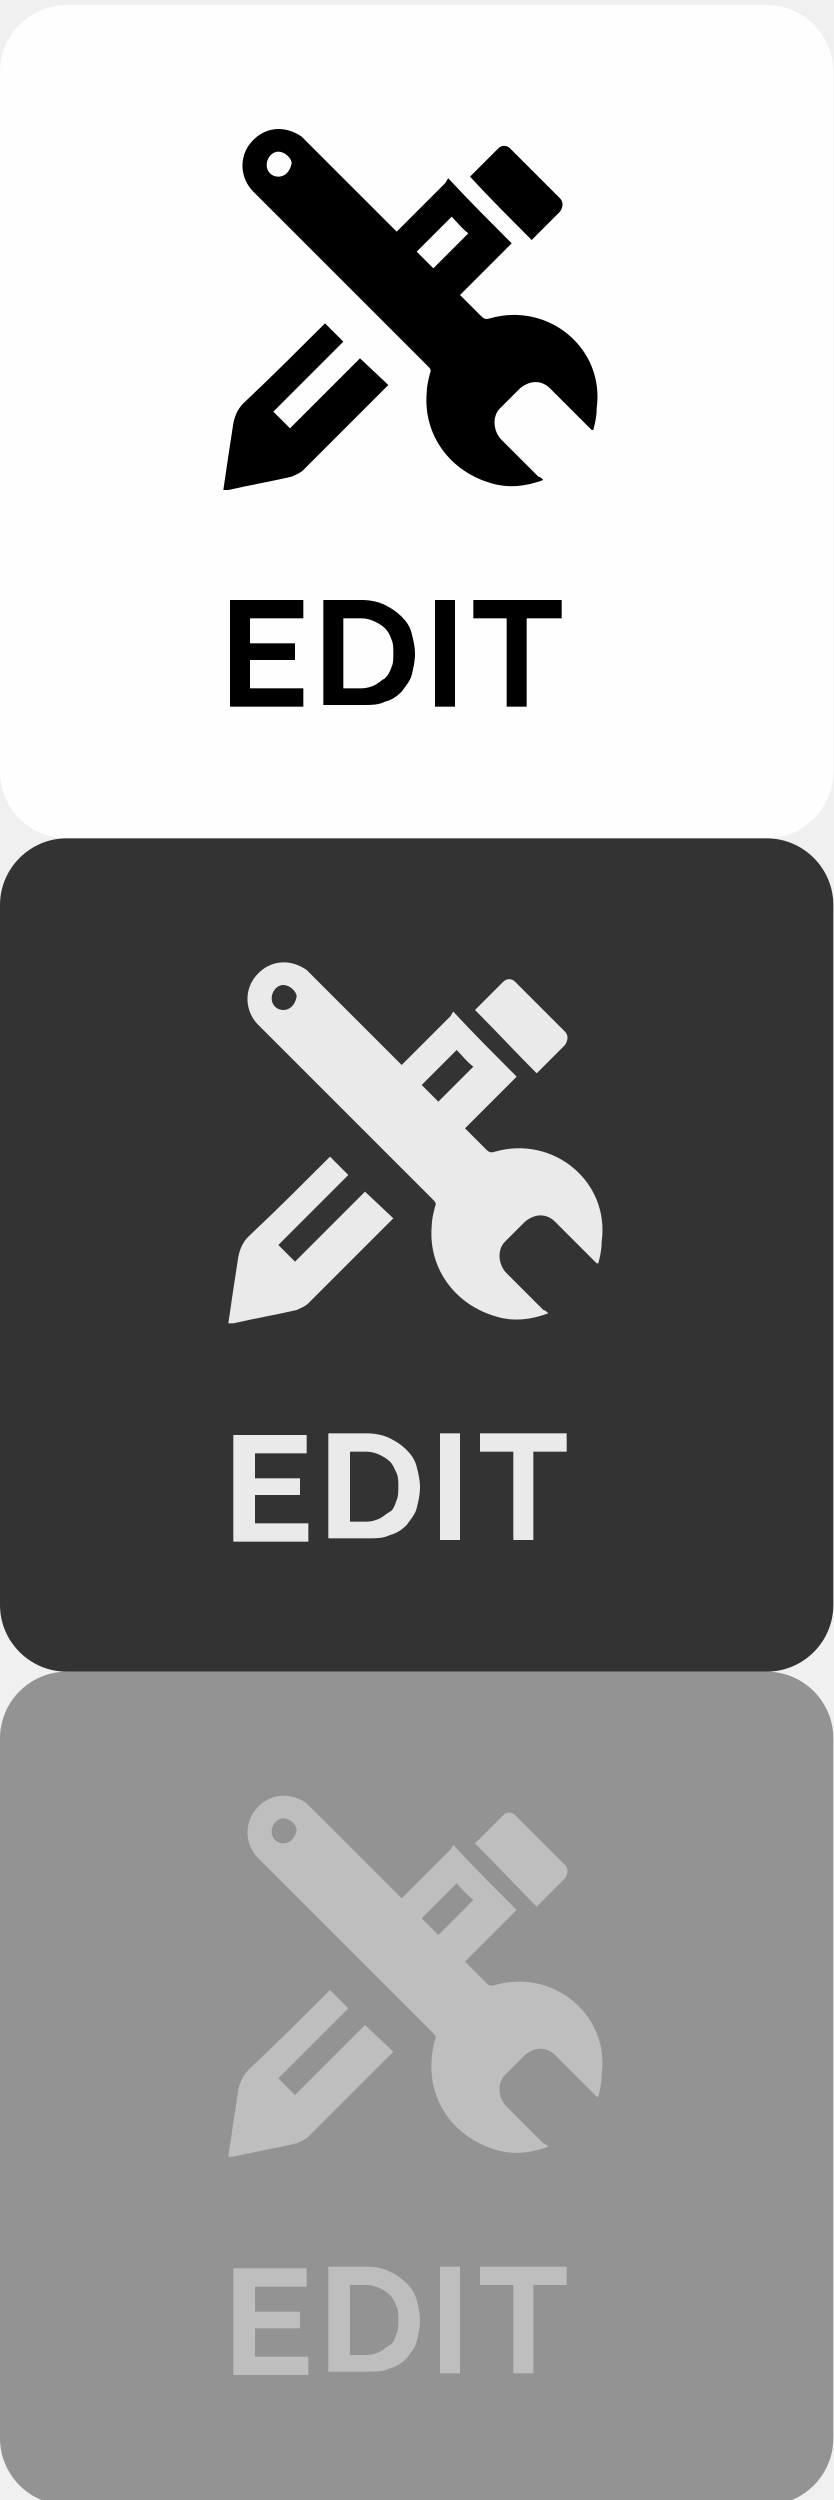
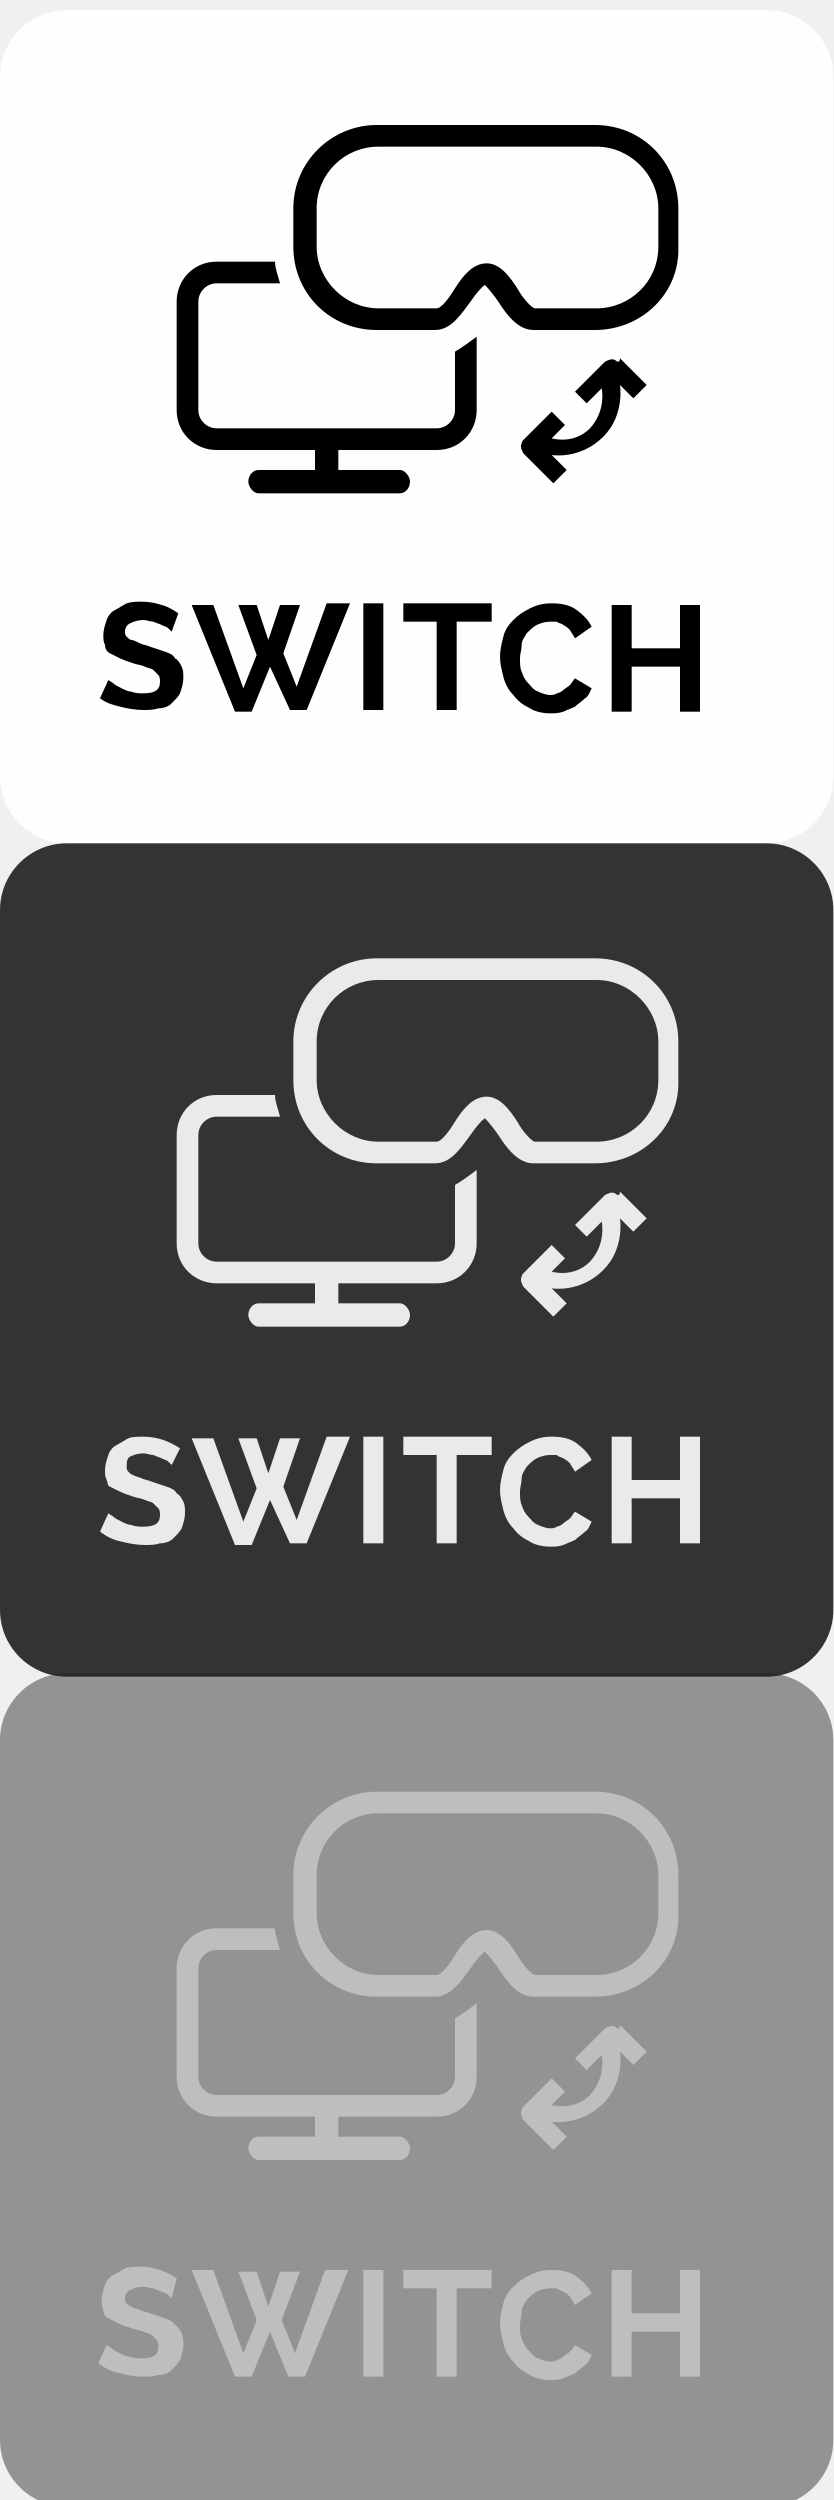
<svg xmlns="http://www.w3.org/2000/svg" version="1.1" id="Layer_1" x="0px" y="0px" viewBox="0 0 50 150" style="enable-background:new 0 0 50 150;" xml:space="preserve">
  <style type="text/css">
	.st0{opacity:0.49;}
- 	.st1{fill:#1E1E1E;}
- 	.st2{opacity:0.9;}
+ 	.st1{opacity:0.9;}
+ 	.st2{fill:#1E1E1E;}
	.st3{fill:#FFFFFF;}
- 	.st4{fill:#333333;}
- 	.st5{fill:#CBCBCB;}
- 	.st6{enable-background:new    ;}
- 	.st7{fill:#CBCBCB;stroke:#CBCBCB;stroke-width:0.298;stroke-linecap:square;stroke-miterlimit:10;}
- 	.st8{fill:#CBCBCB;stroke:#CBCBCB;stroke-width:9.574610e-03;stroke-linejoin:round;stroke-miterlimit:10;}
- 	.st9{fill:#EAEAEA;}
- 	.st10{opacity:0.47;}
- 	.st11{opacity:0.49;fill:#EAEAEA;}
- 	.st12{opacity:0.47;enable-background:new    ;}
- 	.st13{opacity:0.5;}
+ 	.st4{fill:#EAEAEA;}
+ 	.st5{opacity:0.49;fill:#EAEAEA;}
</style>
-   <g>
-     <g class="st2">
-       <path class="st3" d="M50,46.3c0,2.2-1.8,4-4,4H4c-2.2,0-4-1.8-4-4v-42c0-2.2,1.8-4,4-4h42c2.2,0,4,1.8,4,4V46.3z" />
+   <g class="st0">
+     <g class="st1">
+       <path class="st2" d="M50,146.4c0,2.2-1.8,4-4,4H4c-2.2,0-4-1.8-4-4v-42c0-2.2,1.8-4,4-4h42c2.2,0,4,1.8,4,4V146.4z" />
    </g>
  </g>
+   <g class="st1">
+     <path class="st3" d="M50,46.6c0,2.2-1.8,4-4,4H4c-2.2,0-4-1.8-4-4v-42c0-2.2,1.8-4,4-4h42c2.2,0,4,1.8,4,4V46.6z" />
+   </g>
+   <path d="M27.3,21.1v3.5c0,0.6-0.5,1.1-1.1,1.1H13c-0.6,0-1.1-0.5-1.1-1.1v-6.5c0-0.6,0.5-1.1,1.1-1.1h3.8c-0.1-0.4-0.3-0.9-0.3-1.3  H13c-1.4,0-2.4,1.1-2.4,2.4v6.5c0,1.4,1.1,2.4,2.4,2.4h5.9v1.2h-3.4c-0.3,0-0.6,0.3-0.6,0.7c0,0.3,0.3,0.7,0.6,0.7h8.5  c0.3,0,0.6-0.3,0.6-0.7c0-0.3-0.3-0.7-0.6-0.7h-3.7V27c-0.1,0-0.2,0-0.4,0h6.3c1.4,0,2.4-1.1,2.4-2.4v-4.4  C28.2,20.5,27.8,20.8,27.3,21.1z" />
+   <path d="M35.7,19.8h-3.7c-0.9,0-1.6-0.9-2.1-1.7c-0.2-0.3-0.6-0.8-0.8-1c-0.2,0.1-0.6,0.6-0.8,0.9c-0.6,0.8-1.2,1.8-2.2,1.8h-3.5  c-2.8,0-5-2.2-5-5v-2.3c0-2.8,2.3-5,5-5h13.1c2.8,0,5,2.2,5,5v2.3C40.8,17.6,38.5,19.8,35.7,19.8z M29.2,15.8c0.8,0,1.4,0.8,1.9,1.6  c0.2,0.4,0.8,1.1,1,1.1h3.7c2,0,3.7-1.6,3.7-3.7v-2.3c0-2-1.7-3.7-3.7-3.7H22.7c-2,0-3.7,1.6-3.7,3.7v2.3c0,2,1.7,3.7,3.7,3.7h3.5  c0.3,0,0.8-0.7,1.1-1.2C27.8,16.5,28.4,15.8,29.2,15.8C29.2,15.8,29.2,15.8,29.2,15.8z" />
+   <path d="M36.9,21.6c-0.2-0.1-0.4,0-0.6,0.1l-1.8,1.8l0.7,0.7l0.9-0.9c0,0,0.3,1.3-0.7,2.4c-1,1-2.3,0.6-2.3,0.6l0.8-0.8l-0.8-0.8  l-1.7,1.7l0,0c0,0-0.1,0.1-0.1,0.2c-0.1,0.2,0,0.4,0.1,0.6l1.8,1.8l0.8-0.8l-0.9-0.9c0,0,1.7,0.3,3.1-1.1c1.3-1.3,1-3.1,1-3.1  l0.8,0.8l0.8-0.8l-1.6-1.6C37.2,21.8,37,21.7,36.9,21.6z" />
  <g>
-     <g class="st2">
-       <path class="st1" d="M50,96.3c0,2.2-1.8,4-4,4H4c-2.2,0-4-1.8-4-4v-42c0-2.2,1.8-4,4-4h42c2.2,0,4,1.8,4,4V96.3z" />
-     </g>
+     <path d="M10.3,37.9c0,0-0.1-0.1-0.2-0.2c-0.1-0.1-0.2-0.1-0.4-0.2c-0.2-0.1-0.3-0.1-0.5-0.2c-0.2,0-0.4-0.1-0.6-0.1   c-0.3,0-0.6,0.1-0.8,0.2c-0.2,0.1-0.3,0.3-0.3,0.5c0,0.1,0,0.2,0.1,0.3c0.1,0.1,0.2,0.2,0.3,0.2s0.3,0.1,0.5,0.2   c0.2,0.1,0.4,0.1,0.6,0.2c0.3,0.1,0.6,0.2,0.9,0.3c0.3,0.1,0.5,0.2,0.6,0.4c0.2,0.1,0.3,0.3,0.4,0.5c0.1,0.2,0.1,0.4,0.1,0.7   c0,0.3-0.1,0.6-0.2,0.9c-0.1,0.2-0.3,0.4-0.5,0.6s-0.5,0.3-0.8,0.3c-0.3,0.1-0.6,0.1-0.9,0.1c-0.5,0-1-0.1-1.4-0.2S6.4,42.2,6,41.9   l0.5-1.1c0.1,0.1,0.2,0.1,0.3,0.2c0.1,0.1,0.3,0.2,0.5,0.3s0.4,0.2,0.6,0.2c0.2,0.1,0.5,0.1,0.7,0.1c0.7,0,1-0.2,1-0.7   c0-0.1,0-0.3-0.1-0.4c-0.1-0.1-0.2-0.2-0.3-0.3c-0.1-0.1-0.3-0.1-0.5-0.2c-0.2-0.1-0.4-0.1-0.7-0.2c-0.3-0.1-0.6-0.2-0.8-0.3   s-0.4-0.2-0.6-0.3c-0.2-0.1-0.3-0.3-0.3-0.5c-0.1-0.2-0.1-0.4-0.1-0.6c0-0.3,0.1-0.6,0.2-0.9c0.1-0.3,0.3-0.5,0.5-0.6   s0.5-0.3,0.7-0.4c0.3-0.1,0.6-0.1,0.9-0.1c0.5,0,0.9,0.1,1.2,0.2c0.4,0.1,0.7,0.3,1,0.5L10.3,37.9z" />
+     <path d="M14.3,36.3h1.1l0.7,2.1l0.7-2.1H18L17,39.2l0.8,2l1.8-5h1.4l-2.6,6.4h-1L16.2,40l-1.1,2.7h-1l-2.6-6.4h1.3l1.8,5l0.8-2   L14.3,36.3z" />
+     <path d="M21.8,42.6v-6.4h1.2v6.4H21.8z" />
+     <path d="M29.4,37.3h-2v5.3h-1.2v-5.3h-2v-1.1h5.3V37.3z" />
+     <path d="M30,39.4c0-0.4,0.1-0.8,0.2-1.2c0.1-0.4,0.3-0.7,0.6-1c0.3-0.3,0.6-0.5,1-0.7s0.8-0.3,1.3-0.3c0.6,0,1.1,0.1,1.5,0.4   c0.4,0.3,0.7,0.6,0.9,1l-1,0.7c-0.1-0.2-0.2-0.3-0.3-0.5c-0.1-0.1-0.2-0.2-0.4-0.3c-0.1-0.1-0.3-0.1-0.4-0.2c-0.1,0-0.3,0-0.4,0   c-0.3,0-0.6,0.1-0.8,0.2s-0.4,0.3-0.6,0.5c-0.1,0.2-0.3,0.4-0.3,0.7s-0.1,0.5-0.1,0.8c0,0.3,0,0.6,0.1,0.8c0.1,0.3,0.2,0.5,0.4,0.7   c0.2,0.2,0.3,0.4,0.6,0.5c0.2,0.1,0.5,0.2,0.7,0.2c0.1,0,0.3,0,0.4-0.1c0.1,0,0.3-0.1,0.4-0.2c0.1-0.1,0.3-0.2,0.4-0.3   c0.1-0.1,0.2-0.3,0.3-0.4l1,0.6c-0.1,0.2-0.2,0.5-0.4,0.6c-0.2,0.2-0.4,0.3-0.6,0.5c-0.2,0.1-0.5,0.2-0.7,0.3   c-0.3,0.1-0.5,0.1-0.8,0.1c-0.4,0-0.9-0.1-1.2-0.3c-0.4-0.2-0.7-0.4-1-0.8c-0.3-0.3-0.5-0.7-0.6-1.1C30.1,40.2,30,39.8,30,39.4z" />
+     <path d="M42,36.3v6.4h-1.2v-2.7h-2.9v2.7h-1.2v-6.4h1.2v2.6h2.9v-2.6H42z" />
  </g>
-   <path d="M21.6,21.5c-1.4,1.4-2.8,2.8-4.2,4.2c-0.3-0.3-0.7-0.7-1-1c1.4-1.4,2.8-2.8,4.2-4.2l-1.1-1.1c-1.6,1.6-3.2,3.2-4.9,4.8  c-0.3,0.3-0.5,0.7-0.6,1.2c-0.2,1.3-0.4,2.6-0.6,4c0.1,0,0.2,0,0.3,0c1.3-0.3,2.5-0.5,3.8-0.8c0.2-0.1,0.5-0.2,0.7-0.4  c1.7-1.7,3.4-3.4,5.1-5.1L21.6,21.5z" />
-   <path d="M28.2,10.6c0.5-0.5,1.1-1.1,1.7-1.7c0.2-0.2,0.5-0.2,0.7,0c1,1,2,2,3,3c0.2,0.2,0.2,0.5,0,0.8c-0.6,0.6-1.2,1.2-1.7,1.7  C30.7,13.2,29.4,11.9,28.2,10.6z" />
-   <path d="M29.4,19.1c-0.3,0.1-0.4,0-0.6-0.2c-0.4-0.4-0.8-0.8-1.2-1.2c1-1,1.9-1.9,2.9-2.9c0.1-0.1,0.2-0.2,0.2-0.2  c-1.3-1.3-2.5-2.5-3.8-3.9c-0.1,0.1-0.1,0.2-0.2,0.3c-1,1-1.9,1.9-2.9,2.9c-1.8-1.8-3.5-3.5-5.3-5.3c-0.1-0.1-0.3-0.3-0.4-0.4  c-1-0.7-2.2-0.6-3,0.3c-0.8,0.9-0.7,2.2,0.1,3c2.6,2.6,5.3,5.3,7.9,7.9c0.9,0.9,1.7,1.7,2.6,2.6c0.1,0.1,0.2,0.2,0.1,0.4  c-0.1,0.4-0.2,0.8-0.2,1.2c-0.2,2.5,1.4,4.7,3.9,5.4c1,0.3,2,0.2,3.1-0.2c-0.1-0.1-0.2-0.2-0.3-0.2c-0.7-0.7-1.5-1.5-2.2-2.2  c-0.5-0.5-0.6-1.4-0.1-1.9c0.4-0.4,0.8-0.8,1.2-1.2c0.6-0.5,1.3-0.5,1.8,0c0.1,0.1,0.2,0.2,0.3,0.3c0.7,0.7,1.5,1.5,2.2,2.2  c0,0,0.1,0,0.1,0c0.1-0.4,0.2-0.8,0.2-1.3C36.3,20.9,32.9,18.1,29.4,19.1z M16.7,10.6c-0.4,0-0.7-0.3-0.7-0.7c0-0.4,0.3-0.8,0.7-0.8  c0.4,0,0.8,0.4,0.8,0.7C17.4,10.3,17.1,10.6,16.7,10.6z M27.1,13c0.3,0.3,0.6,0.7,1,1c-0.7,0.7-1.4,1.4-2.1,2.1  c-0.3-0.3-0.7-0.7-1-1C25.7,14.4,26.4,13.7,27.1,13z" />
+   <g class="st1">
+     <path class="st2" d="M50,96.6c0,2.2-1.8,4-4,4H4c-2.2,0-4-1.8-4-4v-42c0-2.2,1.8-4,4-4h42c2.2,0,4,1.8,4,4V96.6z" />
+   </g>
+   <path class="st4" d="M27.3,71.1v3.5c0,0.6-0.5,1.1-1.1,1.1H13c-0.6,0-1.1-0.5-1.1-1.1v-6.5c0-0.6,0.5-1.1,1.1-1.1h3.8  c-0.1-0.4-0.3-0.9-0.3-1.3H13c-1.4,0-2.4,1.1-2.4,2.4v6.5c0,1.4,1.1,2.4,2.4,2.4h5.9v1.2h-3.4c-0.3,0-0.6,0.3-0.6,0.7  c0,0.3,0.3,0.7,0.6,0.7h8.5c0.3,0,0.6-0.3,0.6-0.7c0-0.3-0.3-0.7-0.6-0.7h-3.7V77c-0.1,0-0.2,0-0.4,0h6.3c1.4,0,2.4-1.1,2.4-2.4  v-4.4C28.2,70.5,27.8,70.8,27.3,71.1z" />
+   <path class="st4" d="M35.7,69.8h-3.7c-0.9,0-1.6-0.9-2.1-1.7c-0.2-0.3-0.6-0.8-0.8-1c-0.2,0.1-0.6,0.6-0.8,0.9  c-0.6,0.8-1.2,1.8-2.2,1.8h-3.5c-2.8,0-5-2.2-5-5v-2.3c0-2.8,2.3-5,5-5h13.1c2.8,0,5,2.2,5,5v2.3C40.8,67.6,38.5,69.8,35.7,69.8z   M29.2,65.8c0.8,0,1.4,0.8,1.9,1.6c0.2,0.4,0.8,1.1,1,1.1h3.7c2,0,3.7-1.6,3.7-3.7v-2.3c0-2-1.7-3.7-3.7-3.7H22.7  c-2,0-3.7,1.6-3.7,3.7v2.3c0,2,1.7,3.7,3.7,3.7h3.5c0.3,0,0.8-0.7,1.1-1.2C27.8,66.5,28.4,65.8,29.2,65.8  C29.2,65.8,29.2,65.8,29.2,65.8z" />
+   <path class="st4" d="M36.9,71.6c-0.2-0.1-0.4,0-0.6,0.1l-1.8,1.8l0.7,0.7l0.9-0.9c0,0,0.3,1.3-0.7,2.4c-1,1-2.3,0.6-2.3,0.6l0.8-0.8  l-0.8-0.8l-1.7,1.7l0,0c0,0-0.1,0.1-0.1,0.2c-0.1,0.2,0,0.4,0.1,0.6l1.8,1.8l0.8-0.8l-0.9-0.9c0,0,1.7,0.3,3.1-1.1  c1.3-1.3,1-3.1,1-3.1l0.8,0.8l0.8-0.8l-1.6-1.6C37.2,71.8,37,71.7,36.9,71.6z" />
  <g>
-     <path d="M18.2,41.3v1.1h-4.4V36h4.4v1.1H15v1.5h2.7v1H15v1.7H18.2z" />
-     <path d="M19.4,42.4V36h2.3c0.5,0,1,0.1,1.4,0.3c0.4,0.2,0.7,0.4,1,0.7c0.3,0.3,0.5,0.6,0.6,1c0.1,0.4,0.2,0.8,0.2,1.2   c0,0.5-0.1,0.9-0.2,1.3c-0.1,0.4-0.4,0.7-0.6,1c-0.3,0.3-0.6,0.5-1,0.6c-0.4,0.2-0.8,0.2-1.3,0.2H19.4z M23.6,39.2   c0-0.3,0-0.6-0.1-0.8c-0.1-0.3-0.2-0.5-0.4-0.7c-0.2-0.2-0.4-0.3-0.6-0.4c-0.2-0.1-0.5-0.2-0.8-0.2h-1.1v4.2h1.1   c0.3,0,0.6-0.1,0.8-0.2c0.2-0.1,0.4-0.3,0.6-0.4c0.2-0.2,0.3-0.4,0.4-0.7C23.6,39.8,23.6,39.5,23.6,39.2z" />
-     <path d="M26.1,42.4V36h1.2v6.4H26.1z" />
-     <path d="M33.6,37.1h-2v5.3h-1.2v-5.3h-2V36h5.3V37.1z" />
+     <path class="st4" d="M10.3,87.9c0,0-0.1-0.1-0.2-0.2c-0.1-0.1-0.2-0.1-0.4-0.2s-0.3-0.1-0.5-0.2c-0.2,0-0.4-0.1-0.6-0.1   c-0.3,0-0.6,0.1-0.8,0.2S7.6,87.8,7.6,88c0,0.1,0,0.2,0.1,0.3c0.1,0.1,0.2,0.2,0.3,0.2c0.1,0.1,0.3,0.1,0.5,0.2   c0.2,0.1,0.4,0.1,0.6,0.2c0.3,0.1,0.6,0.2,0.9,0.3s0.5,0.2,0.6,0.4c0.2,0.1,0.3,0.3,0.4,0.5c0.1,0.2,0.1,0.4,0.1,0.7   c0,0.3-0.1,0.6-0.2,0.9c-0.1,0.2-0.3,0.4-0.5,0.6c-0.2,0.2-0.5,0.3-0.8,0.3c-0.3,0.1-0.6,0.1-0.9,0.1c-0.5,0-1-0.1-1.4-0.2   c-0.5-0.1-0.9-0.3-1.3-0.6l0.5-1.1c0.1,0.1,0.2,0.1,0.3,0.2c0.1,0.1,0.3,0.2,0.5,0.3s0.4,0.2,0.6,0.2c0.2,0.1,0.5,0.1,0.7,0.1   c0.7,0,1-0.2,1-0.7c0-0.1,0-0.3-0.1-0.4c-0.1-0.1-0.2-0.2-0.3-0.3c-0.1-0.1-0.3-0.1-0.5-0.2c-0.2-0.1-0.4-0.1-0.7-0.2   c-0.3-0.1-0.6-0.2-0.8-0.3c-0.2-0.1-0.4-0.2-0.6-0.3S6.5,89,6.4,88.8c-0.1-0.2-0.1-0.4-0.1-0.6c0-0.3,0.1-0.6,0.2-0.9   c0.1-0.3,0.3-0.5,0.5-0.6s0.5-0.3,0.7-0.4s0.6-0.1,0.9-0.1c0.5,0,0.9,0.1,1.2,0.2s0.7,0.3,1,0.5L10.3,87.9z" />
+     <path class="st4" d="M14.3,86.3h1.1l0.7,2.1l0.7-2.1H18L17,89.2l0.8,2l1.8-5h1.4l-2.6,6.4h-1L16.2,90l-1.1,2.7h-1l-2.6-6.4h1.3   l1.8,5l0.8-2L14.3,86.3z" />
+     <path class="st4" d="M21.8,92.6v-6.4h1.2v6.4H21.8z" />
+     <path class="st4" d="M29.4,87.3h-2v5.3h-1.2v-5.3h-2v-1.1h5.3V87.3z" />
+     <path class="st4" d="M30,89.4c0-0.4,0.1-0.8,0.2-1.2c0.1-0.4,0.3-0.7,0.6-1c0.3-0.3,0.6-0.5,1-0.7c0.4-0.2,0.8-0.3,1.3-0.3   c0.6,0,1.1,0.1,1.5,0.4s0.7,0.6,0.9,1l-1,0.7c-0.1-0.2-0.2-0.3-0.3-0.5c-0.1-0.1-0.2-0.2-0.4-0.3s-0.3-0.1-0.4-0.2   c-0.1,0-0.3,0-0.4,0c-0.3,0-0.6,0.1-0.8,0.2s-0.4,0.3-0.6,0.5c-0.1,0.2-0.3,0.4-0.3,0.7s-0.1,0.5-0.1,0.8c0,0.3,0,0.6,0.1,0.8   c0.1,0.3,0.2,0.5,0.4,0.7c0.2,0.2,0.3,0.4,0.6,0.5c0.2,0.1,0.5,0.2,0.7,0.2c0.1,0,0.3,0,0.4-0.1c0.1,0,0.3-0.1,0.4-0.2   c0.1-0.1,0.3-0.2,0.4-0.3c0.1-0.1,0.2-0.3,0.3-0.4l1,0.6c-0.1,0.2-0.2,0.5-0.4,0.6c-0.2,0.2-0.4,0.3-0.6,0.5   c-0.2,0.1-0.5,0.2-0.7,0.3c-0.3,0.1-0.5,0.1-0.8,0.1c-0.4,0-0.9-0.1-1.2-0.3c-0.4-0.2-0.7-0.4-1-0.8c-0.3-0.3-0.5-0.7-0.6-1.1   C30.1,90.2,30,89.8,30,89.4z" />
+     <path class="st4" d="M42,86.2v6.4h-1.2v-2.7h-2.9v2.7h-1.2v-6.4h1.2v2.6h2.9v-2.6H42z" />
  </g>
-   <path class="st9" d="M21.9,71.5c-1.4,1.4-2.8,2.8-4.2,4.2c-0.3-0.3-0.7-0.7-1-1c1.4-1.4,2.8-2.8,4.2-4.2l-1.1-1.1  c-1.6,1.6-3.2,3.2-4.9,4.8c-0.3,0.3-0.5,0.7-0.6,1.2c-0.2,1.3-0.4,2.6-0.6,4c0.1,0,0.2,0,0.3,0c1.3-0.3,2.5-0.5,3.8-0.8  c0.2-0.1,0.5-0.2,0.7-0.4c1.7-1.7,3.4-3.4,5.1-5.1L21.9,71.5z" />
-   <path class="st9" d="M28.5,60.6c0.5-0.5,1.1-1.1,1.7-1.7c0.2-0.2,0.5-0.2,0.7,0c1,1,2,2,3,3c0.2,0.2,0.2,0.5,0,0.8  c-0.6,0.6-1.2,1.2-1.7,1.7C31,63.2,29.8,61.9,28.5,60.6z" />
-   <path class="st9" d="M29.7,69.1c-0.3,0.1-0.4,0-0.6-0.2c-0.4-0.4-0.8-0.8-1.2-1.2c1-1,1.9-1.9,2.9-2.9c0.1-0.1,0.2-0.2,0.2-0.2  c-1.3-1.3-2.5-2.5-3.8-3.9c-0.1,0.1-0.1,0.2-0.2,0.3c-1,1-1.9,1.9-2.9,2.9c-1.8-1.8-3.5-3.5-5.3-5.3c-0.1-0.1-0.3-0.3-0.4-0.4  c-1-0.7-2.2-0.6-3,0.3c-0.8,0.9-0.7,2.2,0.1,3c2.6,2.6,5.3,5.3,7.9,7.9c0.9,0.9,1.7,1.7,2.6,2.6c0.1,0.1,0.2,0.2,0.1,0.4  c-0.1,0.4-0.2,0.8-0.2,1.2c-0.2,2.5,1.4,4.7,3.9,5.4c1,0.3,2,0.2,3.1-0.2c-0.1-0.1-0.2-0.2-0.3-0.2c-0.7-0.7-1.5-1.5-2.2-2.2  c-0.5-0.5-0.6-1.4-0.1-1.9c0.4-0.4,0.8-0.8,1.2-1.2c0.6-0.5,1.3-0.5,1.8,0c0.1,0.1,0.2,0.2,0.3,0.3c0.7,0.7,1.5,1.5,2.2,2.2  c0,0,0.1,0,0.1,0c0.1-0.4,0.2-0.8,0.2-1.3C36.6,70.9,33.2,68.1,29.7,69.1z M17,60.6c-0.4,0-0.7-0.3-0.7-0.7c0-0.4,0.3-0.8,0.7-0.8  c0.4,0,0.8,0.4,0.8,0.7C17.7,60.3,17.4,60.6,17,60.6z M27.4,63c0.3,0.3,0.6,0.7,1,1c-0.7,0.7-1.4,1.4-2.1,2.1c-0.3-0.3-0.7-0.7-1-1  C26,64.4,26.7,63.7,27.4,63z" />
-   <g>
-     <path class="st9" d="M18.5,91.4v1.1H14v-6.4h4.4v1.1h-3.1v1.5H18v1h-2.7v1.7H18.5z" />
-     <path class="st9" d="M19.7,92.4v-6.4H22c0.5,0,1,0.1,1.4,0.3s0.7,0.4,1,0.7c0.3,0.3,0.5,0.6,0.6,1c0.1,0.4,0.2,0.8,0.2,1.2   c0,0.5-0.1,0.9-0.2,1.3c-0.1,0.4-0.4,0.7-0.6,1c-0.3,0.3-0.6,0.5-1,0.6c-0.4,0.2-0.8,0.2-1.3,0.2H19.7z M23.9,89.2   c0-0.3,0-0.6-0.1-0.8s-0.2-0.5-0.4-0.7c-0.2-0.2-0.4-0.3-0.6-0.4c-0.2-0.1-0.5-0.2-0.8-0.2H21v4.2H22c0.3,0,0.6-0.1,0.8-0.2   c0.2-0.1,0.4-0.3,0.6-0.4s0.3-0.4,0.4-0.7C23.9,89.8,23.9,89.5,23.9,89.2z" />
-     <path class="st9" d="M26.4,92.4v-6.4h1.2v6.4H26.4z" />
-     <path class="st9" d="M34,87.1h-2v5.3h-1.2v-5.3h-2v-1.1H34V87.1z" />
-   </g>
+   <path class="st5" d="M27.3,121.1v3.5c0,0.6-0.5,1.1-1.1,1.1H13c-0.6,0-1.1-0.5-1.1-1.1v-6.5c0-0.6,0.5-1.1,1.1-1.1h3.8  c-0.1-0.4-0.3-0.9-0.3-1.3H13c-1.4,0-2.4,1.1-2.4,2.4v6.5c0,1.4,1.1,2.4,2.4,2.4h5.9v1.2h-3.4c-0.3,0-0.6,0.3-0.6,0.7  c0,0.3,0.3,0.7,0.6,0.7h8.5c0.3,0,0.6-0.3,0.6-0.7c0-0.3-0.3-0.7-0.6-0.7h-3.7V127c-0.1,0-0.2,0-0.4,0h6.3c1.4,0,2.4-1.1,2.4-2.4  v-4.4C28.2,120.5,27.8,120.8,27.3,121.1z" />
+   <path class="st5" d="M35.7,119.8h-3.7c-0.9,0-1.6-0.9-2.1-1.7c-0.2-0.3-0.6-0.8-0.8-1c-0.2,0.1-0.6,0.6-0.8,0.9  c-0.6,0.8-1.2,1.8-2.2,1.8h-3.5c-2.8,0-5-2.2-5-5v-2.3c0-2.8,2.3-5,5-5h13.1c2.8,0,5,2.2,5,5v2.3C40.8,117.6,38.5,119.8,35.7,119.8z   M29.2,115.8c0.8,0,1.4,0.8,1.9,1.6c0.2,0.4,0.8,1.1,1,1.1h3.7c2,0,3.7-1.6,3.7-3.7v-2.3c0-2-1.7-3.7-3.7-3.7H22.7  c-2,0-3.7,1.6-3.7,3.7v2.3c0,2,1.7,3.7,3.7,3.7h3.5c0.3,0,0.8-0.7,1.1-1.2C27.8,116.5,28.4,115.8,29.2,115.8  C29.2,115.8,29.2,115.8,29.2,115.8z" />
+   <path class="st5" d="M36.9,121.6c-0.2-0.1-0.4,0-0.6,0.1l-1.8,1.8l0.7,0.7l0.9-0.9c0,0,0.3,1.3-0.7,2.4c-1,1-2.3,0.6-2.3,0.6  l0.8-0.8l-0.8-0.8l-1.7,1.7l0,0c0,0-0.1,0.1-0.1,0.2c-0.1,0.2,0,0.4,0.1,0.6l1.8,1.8l0.8-0.8l-0.9-0.9c0,0,1.7,0.3,3.1-1.1  c1.3-1.3,1-3.1,1-3.1l0.8,0.8l0.8-0.8l-1.6-1.6C37.2,121.8,37,121.7,36.9,121.6z" />
  <g class="st0">
-     <g class="st2">
-       <path class="st1" d="M50,146.3c0,2.2-1.8,4-4,4H4c-2.2,0-4-1.8-4-4v-42c0-2.2,1.8-4,4-4h42c2.2,0,4,1.8,4,4V146.3z" />
-     </g>
-   </g>
-   <path class="st11" d="M21.9,121.5c-1.4,1.4-2.8,2.8-4.2,4.2c-0.3-0.3-0.7-0.7-1-1c1.4-1.4,2.8-2.8,4.2-4.2l-1.1-1.1  c-1.6,1.6-3.2,3.2-4.9,4.8c-0.3,0.3-0.5,0.7-0.6,1.2c-0.2,1.3-0.4,2.6-0.6,4c0.1,0,0.2,0,0.3,0c1.3-0.3,2.5-0.5,3.8-0.8  c0.2-0.1,0.5-0.2,0.7-0.4c1.7-1.7,3.4-3.4,5.1-5.1L21.9,121.5z" />
-   <path class="st11" d="M28.5,110.6c0.5-0.5,1.1-1.1,1.7-1.7c0.2-0.2,0.5-0.2,0.7,0c1,1,2,2,3,3c0.2,0.2,0.2,0.5,0,0.8  c-0.6,0.6-1.2,1.2-1.7,1.7C31,113.2,29.8,111.9,28.5,110.6z" />
-   <path class="st11" d="M29.7,119.1c-0.3,0.1-0.4,0-0.6-0.2c-0.4-0.4-0.8-0.8-1.2-1.2c1-1,1.9-1.9,2.9-2.9c0.1-0.1,0.2-0.2,0.2-0.2  c-1.3-1.3-2.5-2.5-3.8-3.9c-0.1,0.1-0.1,0.2-0.2,0.3c-1,1-1.9,1.9-2.9,2.9c-1.8-1.8-3.5-3.5-5.3-5.3c-0.1-0.1-0.3-0.3-0.4-0.4  c-1-0.7-2.2-0.6-3,0.3c-0.8,0.9-0.7,2.2,0.1,3c2.6,2.6,5.3,5.3,7.9,7.9c0.9,0.9,1.7,1.7,2.6,2.6c0.1,0.1,0.2,0.2,0.1,0.4  c-0.1,0.4-0.2,0.8-0.2,1.2c-0.2,2.5,1.4,4.7,3.9,5.4c1,0.3,2,0.2,3.1-0.2c-0.1-0.1-0.2-0.2-0.3-0.2c-0.7-0.7-1.5-1.5-2.2-2.2  c-0.5-0.5-0.6-1.4-0.1-1.9c0.4-0.4,0.8-0.8,1.2-1.2c0.6-0.5,1.3-0.5,1.8,0c0.1,0.1,0.2,0.2,0.3,0.3c0.7,0.7,1.5,1.5,2.2,2.2  c0,0,0.1,0,0.1,0c0.1-0.4,0.2-0.8,0.2-1.3C36.6,120.9,33.2,118.1,29.7,119.1z M17,110.6c-0.4,0-0.7-0.3-0.7-0.7  c0-0.4,0.3-0.8,0.7-0.8c0.4,0,0.8,0.4,0.8,0.7C17.7,110.3,17.4,110.6,17,110.6z M27.4,113c0.3,0.3,0.6,0.7,1,1  c-0.7,0.7-1.4,1.4-2.1,2.1c-0.3-0.3-0.7-0.7-1-1C26,114.4,26.7,113.7,27.4,113z" />
-   <g class="st0">
-     <path class="st9" d="M18.5,141.4v1.1H14v-6.4h4.4v1.1h-3.1v1.5H18v1h-2.7v1.7H18.5z" />
-     <path class="st9" d="M19.7,142.4v-6.4H22c0.5,0,1,0.1,1.4,0.3s0.7,0.4,1,0.7c0.3,0.3,0.5,0.6,0.6,1c0.1,0.4,0.2,0.8,0.2,1.2   c0,0.5-0.1,0.9-0.2,1.3c-0.1,0.4-0.4,0.7-0.6,1c-0.3,0.3-0.6,0.5-1,0.6c-0.4,0.2-0.8,0.2-1.3,0.2H19.7z M23.9,139.2   c0-0.3,0-0.6-0.1-0.8s-0.2-0.5-0.4-0.7c-0.2-0.2-0.4-0.3-0.6-0.4c-0.2-0.1-0.5-0.2-0.8-0.2H21v4.2H22c0.3,0,0.6-0.1,0.8-0.2   c0.2-0.1,0.4-0.3,0.6-0.4s0.3-0.4,0.4-0.7C23.9,139.8,23.9,139.5,23.9,139.2z" />
-     <path class="st9" d="M26.4,142.4v-6.4h1.2v6.4H26.4z" />
-     <path class="st9" d="M34,137.1h-2v5.3h-1.2v-5.3h-2v-1.1H34V137.1z" />
+     <path class="st4" d="M10.3,137.9c0,0-0.1-0.1-0.2-0.2c-0.1-0.1-0.2-0.1-0.4-0.2s-0.3-0.1-0.5-0.2c-0.2,0-0.4-0.1-0.6-0.1   c-0.3,0-0.6,0.1-0.8,0.2s-0.3,0.3-0.3,0.5c0,0.1,0,0.2,0.1,0.3c0.1,0.1,0.2,0.2,0.3,0.2c0.1,0.1,0.3,0.1,0.5,0.2   c0.2,0.1,0.4,0.1,0.6,0.2c0.3,0.1,0.6,0.2,0.9,0.3s0.5,0.2,0.6,0.4c0.2,0.1,0.3,0.3,0.4,0.5c0.1,0.2,0.1,0.4,0.1,0.7   c0,0.3-0.1,0.6-0.2,0.9c-0.1,0.2-0.3,0.4-0.5,0.6c-0.2,0.2-0.5,0.3-0.8,0.3c-0.3,0.1-0.6,0.1-0.9,0.1c-0.5,0-1-0.1-1.4-0.2   c-0.5-0.1-0.9-0.3-1.3-0.6l0.5-1.1c0.1,0.1,0.2,0.1,0.3,0.2c0.1,0.1,0.3,0.2,0.5,0.3s0.4,0.2,0.6,0.2c0.2,0.1,0.5,0.1,0.7,0.1   c0.7,0,1-0.2,1-0.7c0-0.1,0-0.3-0.1-0.4c-0.1-0.1-0.2-0.2-0.3-0.3c-0.1-0.1-0.3-0.1-0.5-0.2c-0.2-0.1-0.4-0.1-0.7-0.2   c-0.3-0.1-0.6-0.2-0.8-0.3c-0.2-0.1-0.4-0.2-0.6-0.3s-0.3-0.3-0.3-0.5c-0.1-0.2-0.1-0.4-0.1-0.6c0-0.3,0.1-0.6,0.2-0.9   c0.1-0.3,0.3-0.5,0.5-0.6s0.5-0.3,0.7-0.4s0.6-0.1,0.9-0.1c0.5,0,0.9,0.1,1.2,0.2s0.7,0.3,1,0.5L10.3,137.9z" />
+     <path class="st4" d="M14.3,136.3h1.1l0.7,2.1l0.7-2.1H18l-1.1,2.9l0.8,2l1.8-5h1.4l-2.6,6.4h-1l-1.1-2.7l-1.1,2.7h-1l-2.6-6.4h1.3   l1.8,5l0.8-2L14.3,136.3z" />
+     <path class="st4" d="M21.8,142.6v-6.4h1.2v6.4H21.8z" />
+     <path class="st4" d="M29.4,137.3h-2v5.3h-1.2v-5.3h-2v-1.1h5.3V137.3z" />
+     <path class="st4" d="M30,139.4c0-0.4,0.1-0.8,0.2-1.2c0.1-0.4,0.3-0.7,0.6-1c0.3-0.3,0.6-0.5,1-0.7c0.4-0.2,0.8-0.3,1.3-0.3   c0.6,0,1.1,0.1,1.5,0.4s0.7,0.6,0.9,1l-1,0.7c-0.1-0.2-0.2-0.3-0.3-0.5c-0.1-0.1-0.2-0.2-0.4-0.3s-0.3-0.1-0.4-0.2   c-0.1,0-0.3,0-0.4,0c-0.3,0-0.6,0.1-0.8,0.2s-0.4,0.3-0.6,0.5c-0.1,0.2-0.3,0.4-0.3,0.7s-0.1,0.5-0.1,0.8c0,0.3,0,0.6,0.1,0.8   c0.1,0.3,0.2,0.5,0.4,0.7c0.2,0.2,0.3,0.4,0.6,0.5c0.2,0.1,0.5,0.2,0.7,0.2c0.1,0,0.3,0,0.4-0.1c0.1,0,0.3-0.1,0.4-0.2   c0.1-0.1,0.3-0.2,0.4-0.3c0.1-0.1,0.2-0.3,0.3-0.4l1,0.6c-0.1,0.2-0.2,0.5-0.4,0.6c-0.2,0.2-0.4,0.3-0.6,0.5   c-0.2,0.1-0.5,0.2-0.7,0.3c-0.3,0.1-0.5,0.1-0.8,0.1c-0.4,0-0.9-0.1-1.2-0.3c-0.4-0.2-0.7-0.4-1-0.8c-0.3-0.3-0.5-0.7-0.6-1.1   C30.1,140.2,30,139.8,30,139.4z" />
+     <path class="st4" d="M42,136.2v6.4h-1.2v-2.7h-2.9v2.7h-1.2v-6.4h1.2v2.6h2.9v-2.6H42z" />
  </g>
</svg>
